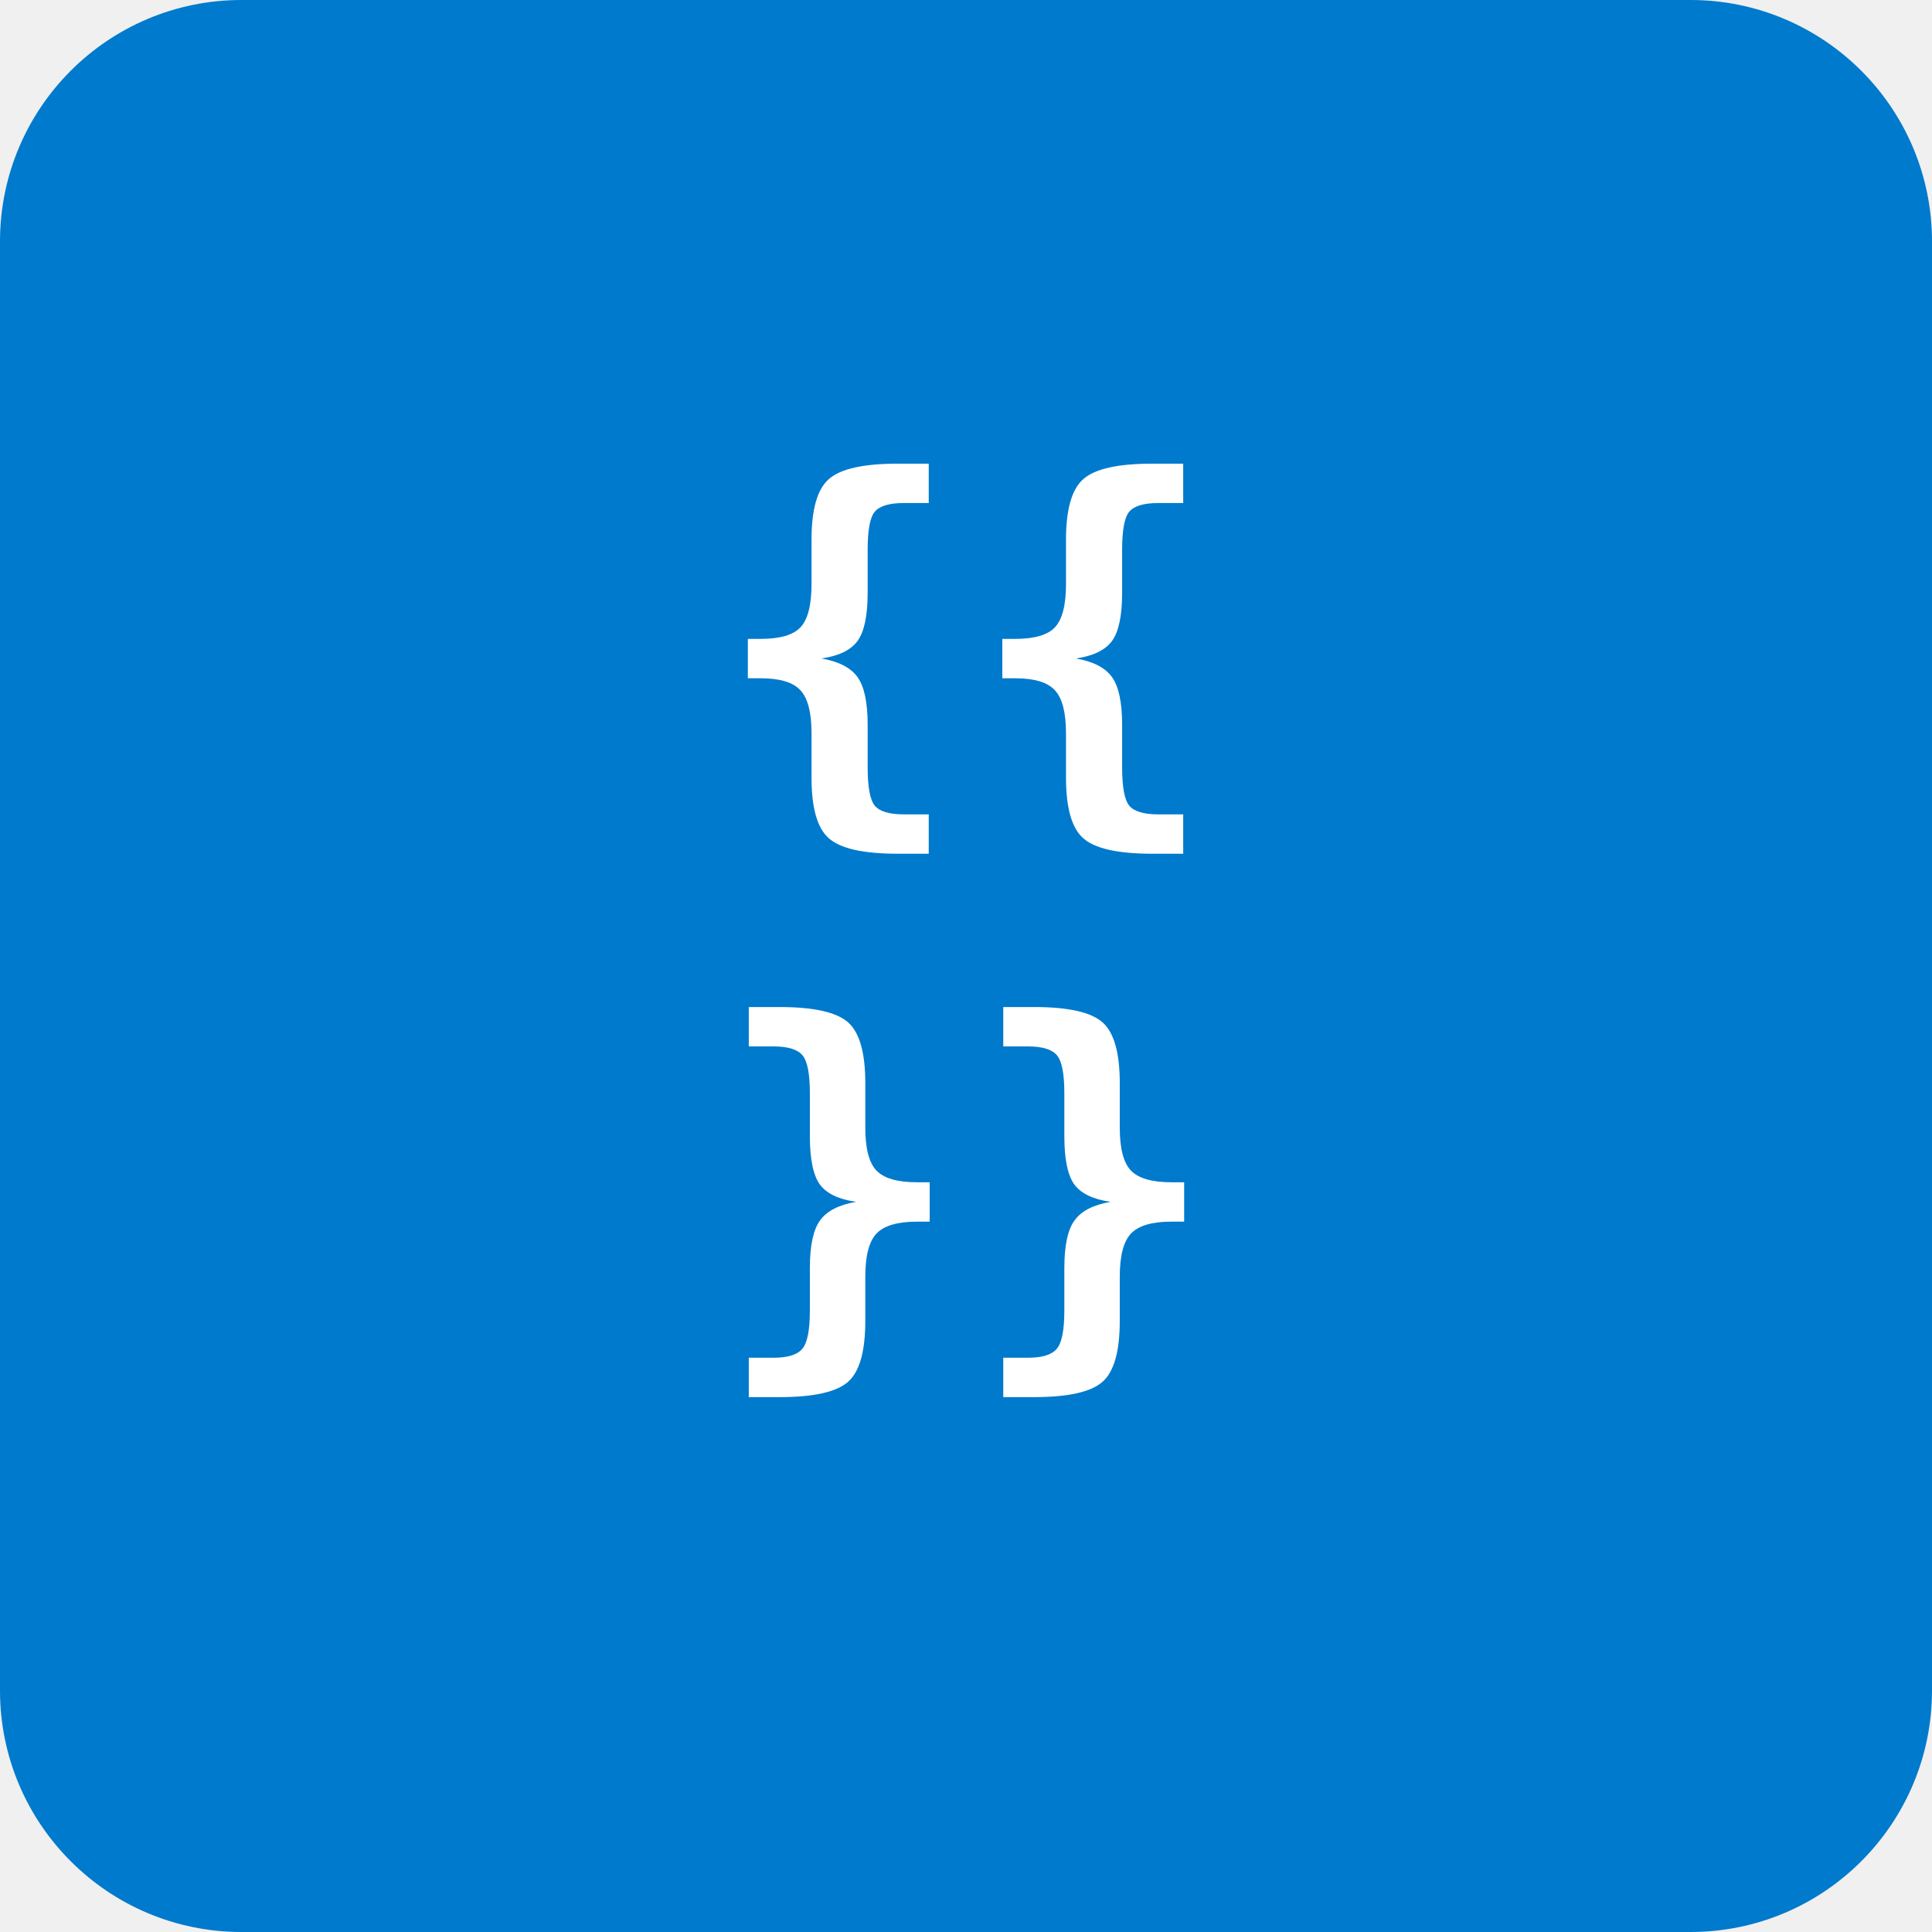
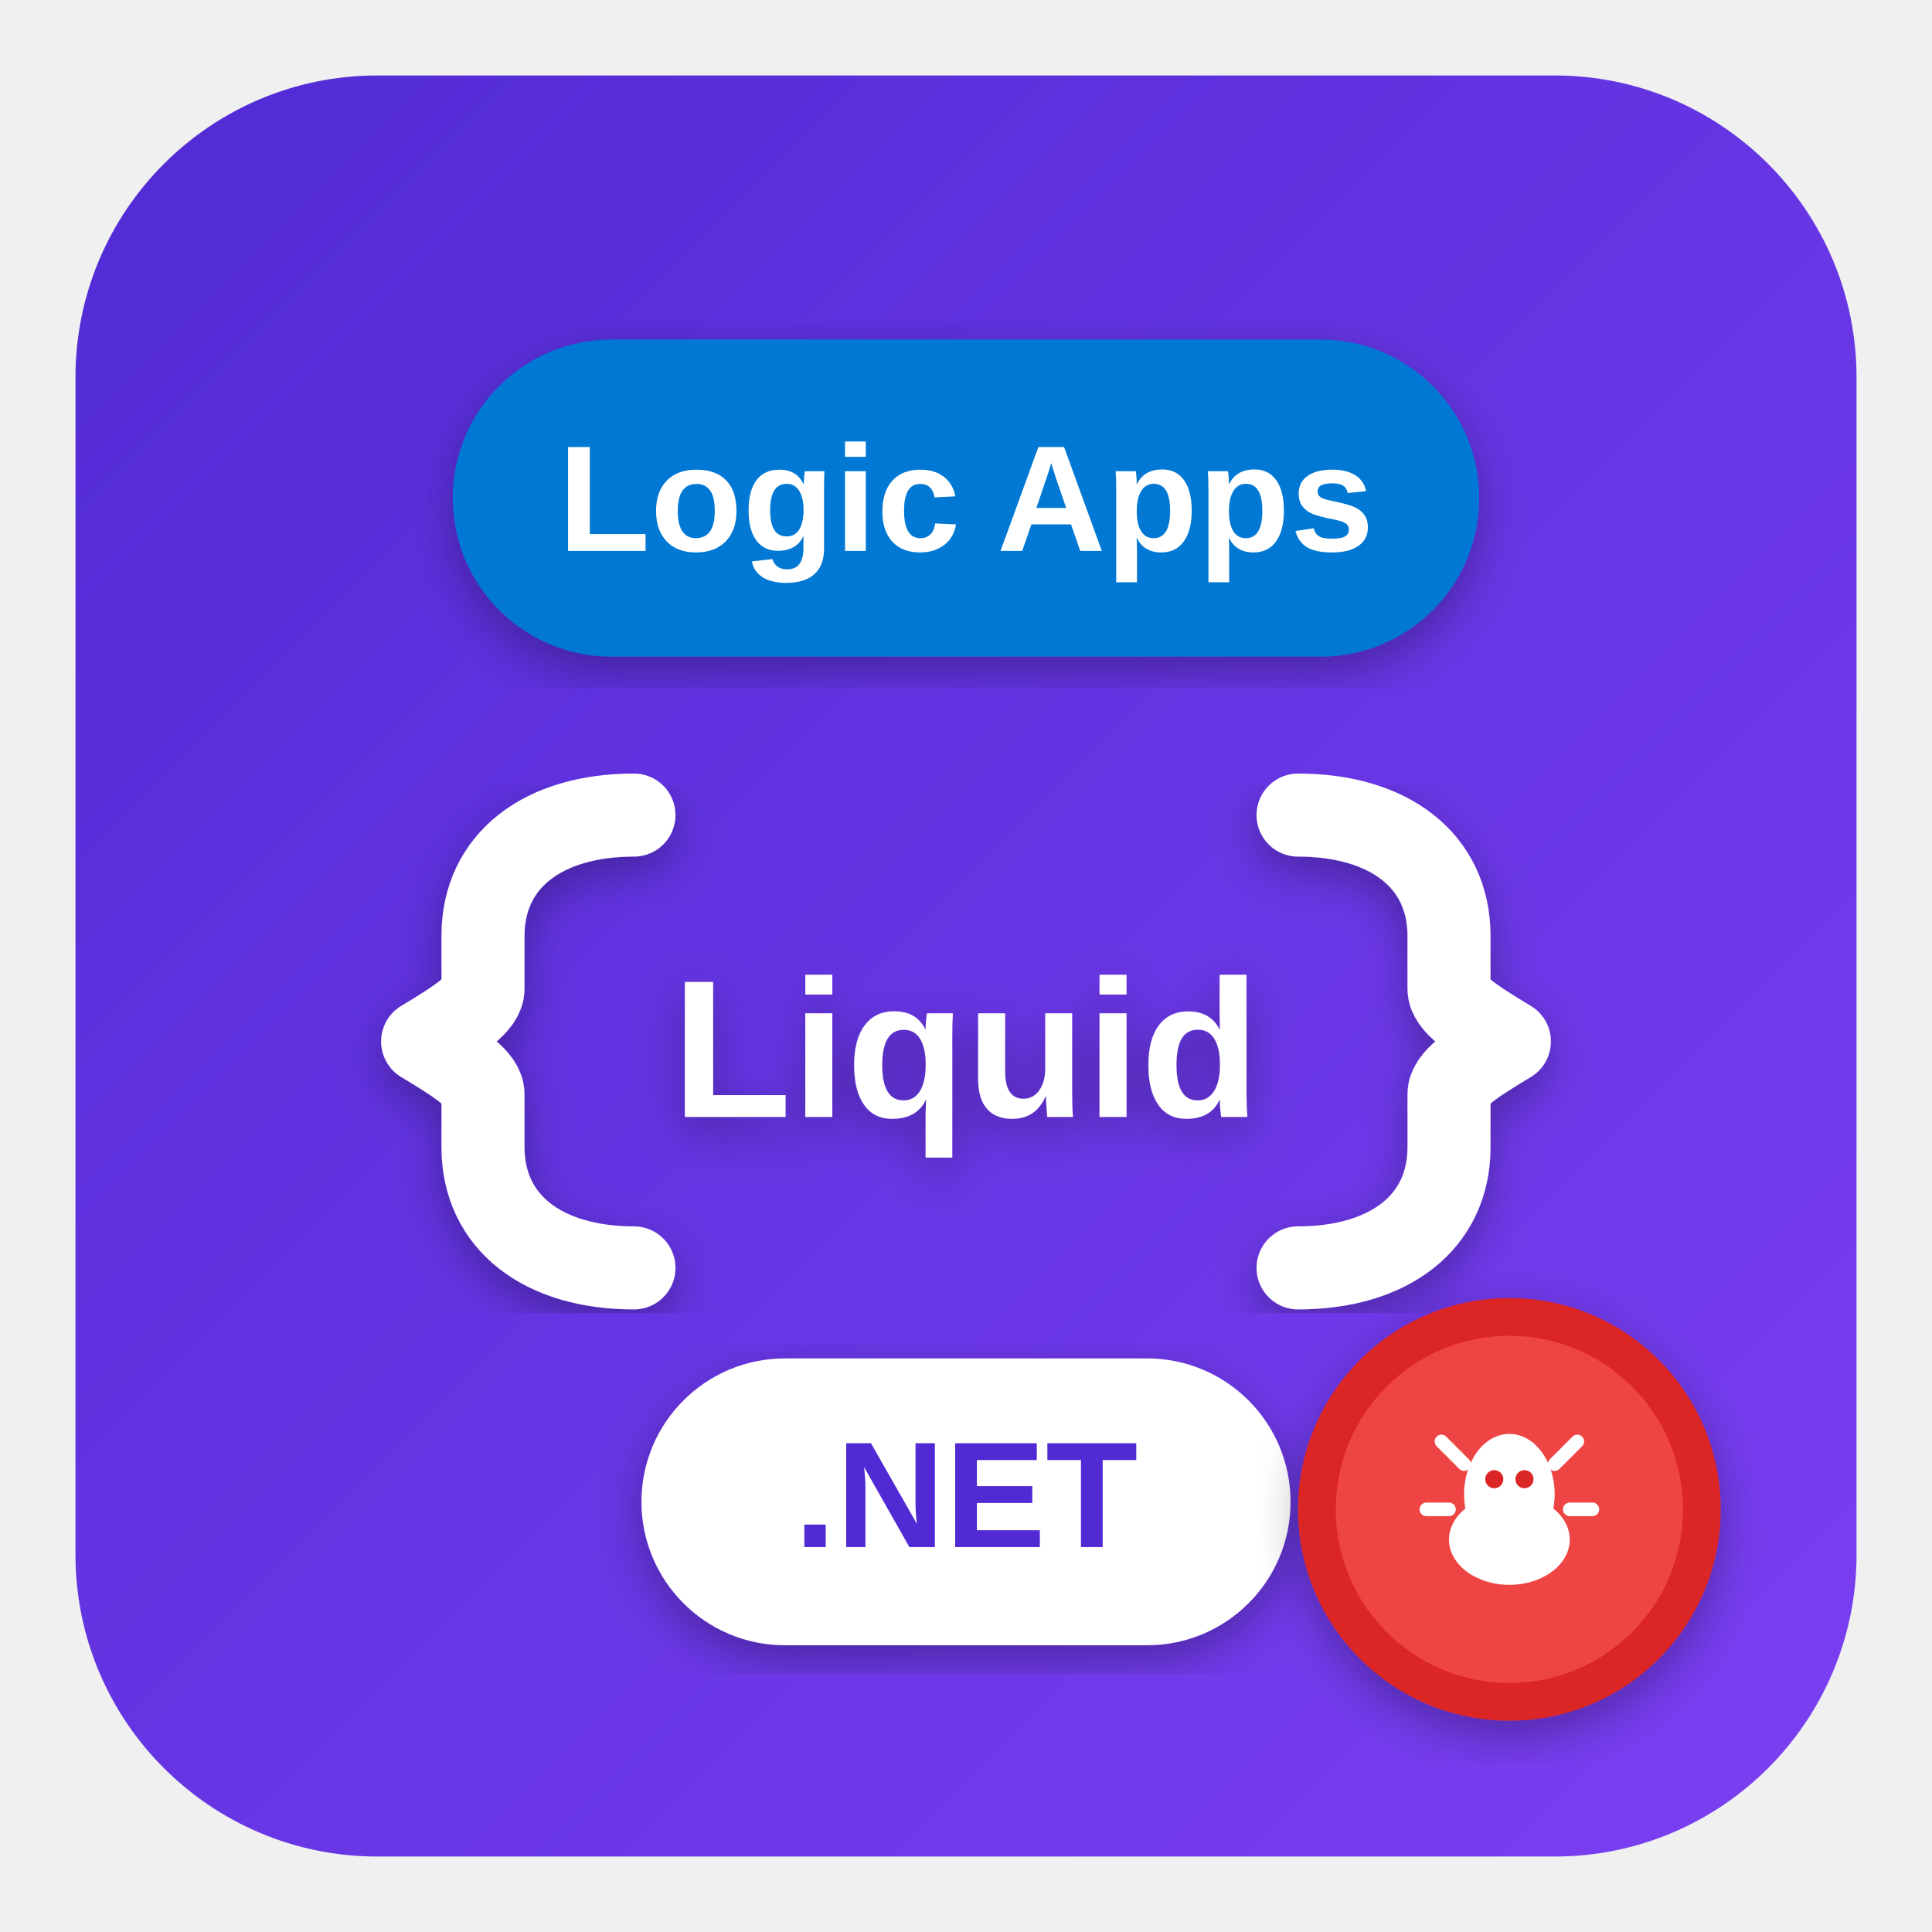
- <svg xmlns="http://www.w3.org/2000/svg" width="128" height="128" viewBox="0 0 128 128">
-   <rect width="128" height="128" rx="16" fill="#007acc" />
-   <text x="64" y="52" font-family="monospace" font-size="28" fill="white" text-anchor="middle" font-weight="bold">{{</text>
-   <text x="64" y="88" font-family="monospace" font-size="28" fill="white" text-anchor="middle" font-weight="bold">}}</text>
+ <svg xmlns="http://www.w3.org/2000/svg" width="256" height="256" viewBox="0 0 256 256">
+   <defs>
+     <linearGradient id="bgGradient" x1="0%" y1="0%" x2="100%" y2="100%">
+       <stop offset="0%" style="stop-color:#512BD4;stop-opacity:1" />
+       <stop offset="100%" style="stop-color:#7B3FF2;stop-opacity:1" />
+     </linearGradient>
+     <filter id="shadow">
+       <feDropShadow dx="0" dy="2" stdDeviation="3" flood-opacity="0.3" />
+     </filter>
+   </defs>
+   <rect x="10" y="10" width="236" height="236" rx="40" fill="url(#bgGradient)" />
+   <g filter="url(#shadow)">
+     <rect x="60" y="45" width="136" height="42" rx="21" fill="#0078D4" />
+     <text x="128" y="73" font-family="Arial, sans-serif" font-size="20" font-weight="bold" fill="white" text-anchor="middle">Logic Apps</text>
+   </g>
+   <g filter="url(#shadow)">
+     <path d="M 84,108 C 72,108 64,114 64,124 L 64,131 C 64,133 61,135 56,138 C 61,141 64,143 64,145 L 64,152 C 64,162 72,168 84,168" stroke="white" stroke-width="11" stroke-linecap="round" stroke-linejoin="round" fill="none" />
+     <path d="M 172,108 C 184,108 192,114 192,124 L 192,131 C 192,133 195,135 200,138 C 195,141 192,143 192,145 L 192,152 C 192,162 184,168 172,168" stroke="white" stroke-width="11" stroke-linecap="round" stroke-linejoin="round" fill="none" />
+     <text x="128" y="148" font-family="Arial, sans-serif" font-size="26" font-weight="bold" fill="white" text-anchor="middle">Liquid</text>
+   </g>
+   <g filter="url(#shadow)">
+     <rect x="85" y="180" width="86" height="38" rx="19" fill="white" />
+     <text x="128" y="205" font-family="Arial, sans-serif" font-size="20" font-weight="bold" fill="#512BD4" text-anchor="middle">.NET</text>
+   </g>
+   <circle cx="200" cy="200" r="28" fill="#DC2626" filter="url(#shadow)" />
+   <circle cx="200" cy="200" r="23" fill="#EF4444" />
+   <g fill="white" transform="translate(200, 200)">
+     <ellipse cx="0" cy="-2" rx="6" ry="8" />
+     <ellipse cx="0" cy="4" rx="8" ry="6" />
+     <circle cx="-2" cy="-4" r="1.2" fill="#DC2626" />
+     <circle cx="2" cy="-4" r="1.2" fill="#DC2626" />
+     <line x1="-6" y1="-6" x2="-9" y2="-9" stroke="white" stroke-width="1.8" stroke-linecap="round" />
+     <line x1="6" y1="-6" x2="9" y2="-9" stroke="white" stroke-width="1.8" stroke-linecap="round" />
+     <line x1="-8" y1="0" x2="-11" y2="0" stroke="white" stroke-width="1.8" stroke-linecap="round" />
+     <line x1="8" y1="0" x2="11" y2="0" stroke="white" stroke-width="1.8" stroke-linecap="round" />
+   </g>
</svg>
